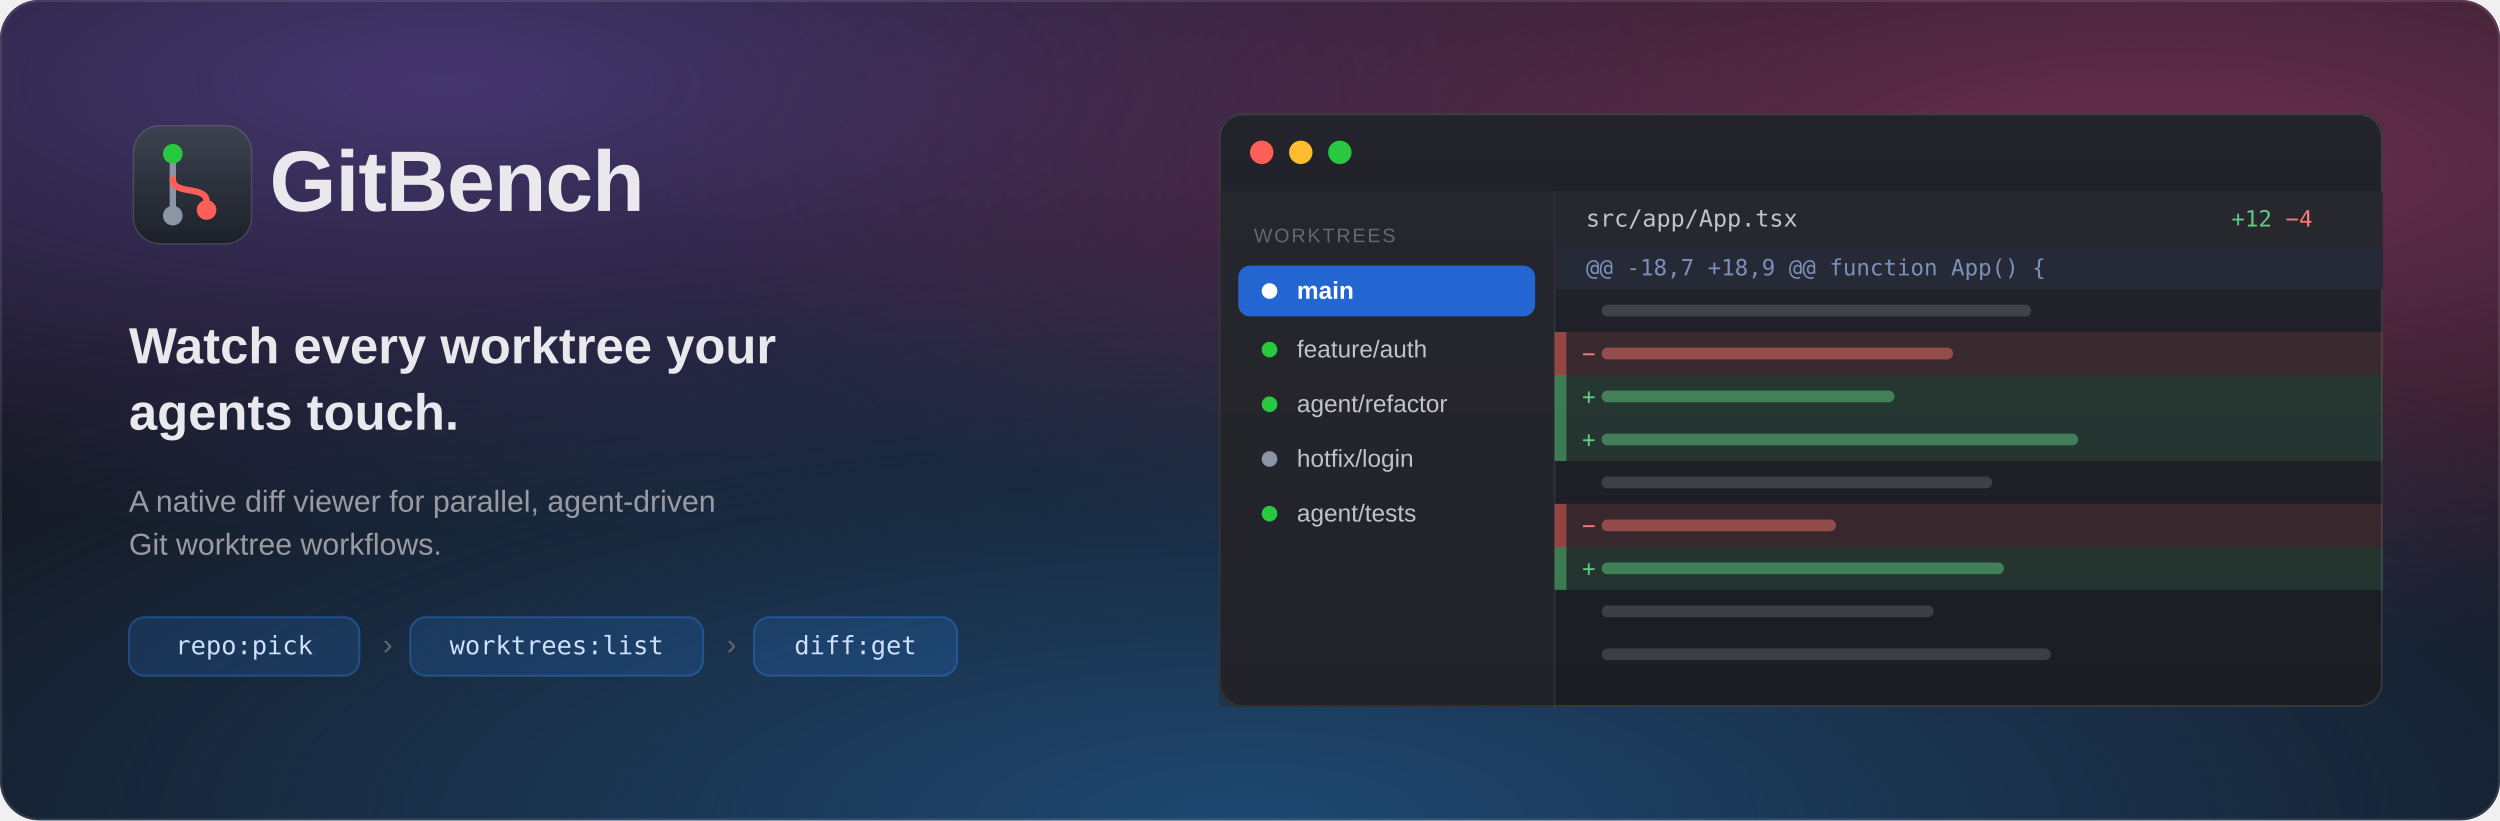
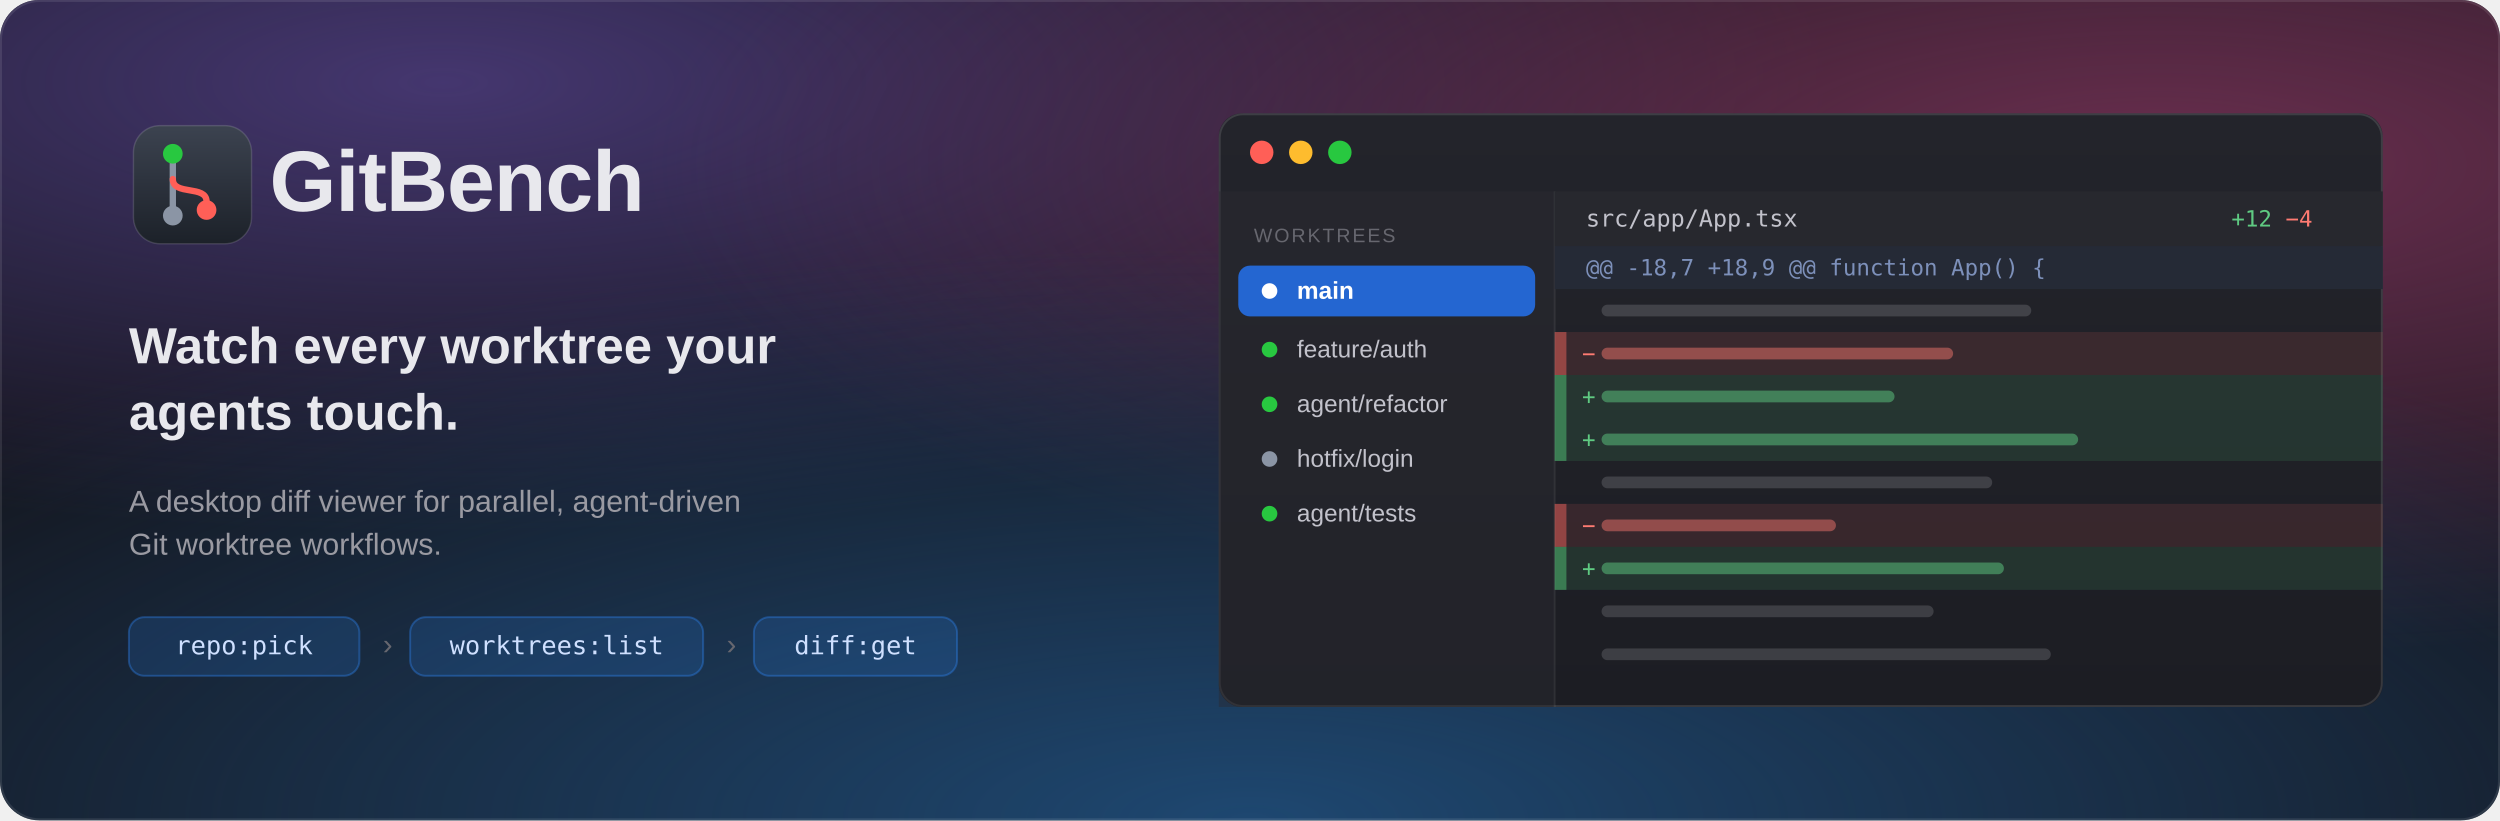
<svg xmlns="http://www.w3.org/2000/svg" width="1280" height="420" viewBox="0 0 1280 420" role="img" aria-label="GitBench — watch every worktree your agents touch">
  <defs>
    <radialGradient id="d1" cx="18%" cy="10%" r="55%">
      <stop offset="0" stop-color="#4a3a78" stop-opacity="0.9" />
      <stop offset="1" stop-color="#4a3a78" stop-opacity="0" />
    </radialGradient>
    <radialGradient id="d2" cx="86%" cy="20%" r="60%">
      <stop offset="0" stop-color="#7a3358" stop-opacity="0.85" />
      <stop offset="1" stop-color="#7a3358" stop-opacity="0" />
    </radialGradient>
    <radialGradient id="d3" cx="50%" cy="100%" r="70%">
      <stop offset="0" stop-color="#1f4d7a" stop-opacity="0.9" />
      <stop offset="1" stop-color="#1f4d7a" stop-opacity="0" />
    </radialGradient>
    <linearGradient id="gbicon" x1="0" y1="0" x2="0" y2="1">
      <stop offset="0" stop-color="#3c4350" />
      <stop offset="1" stop-color="#1c2129" />
    </linearGradient>
    <linearGradient id="winfade" x1="0" y1="0" x2="0" y2="1">
      <stop offset="0" stop-color="#23242b" />
      <stop offset="1" stop-color="#1c1d23" />
    </linearGradient>
    <style>
      .ui { font-family: 'SF Pro Display','Helvetica Neue',Arial,sans-serif; }
      .mono { font-family: 'SF Mono','JetBrains Mono',Menlo,Consolas,monospace; }
    </style>
  </defs>
  <rect width="1280" height="420" rx="20" fill="#14151c" />
  <rect width="1280" height="420" rx="20" fill="url(#d1)" />
  <rect width="1280" height="420" rx="20" fill="url(#d2)" />
  <rect width="1280" height="420" rx="20" fill="url(#d3)" />
  <rect x="0.5" y="0.5" width="1279" height="419" rx="20" fill="none" stroke="rgba(255,255,255,.10)" />
  <g transform="translate(64,60) scale(0.72)">
    <rect x="6" y="6" width="84" height="84" rx="19" fill="url(#gbicon)" />
    <rect x="6" y="6" width="84" height="84" rx="19" fill="none" stroke="rgba(255,255,255,.14)" />
    <line x1="34" y1="26" x2="34" y2="70" stroke="#8b95a5" stroke-width="4.5" stroke-linecap="round" />
    <circle cx="34" cy="26" r="7" fill="#28c840" />
    <circle cx="34" cy="70" r="7" fill="#8b95a5" />
    <path d="M34 44 C34 56 58 48 58 60" fill="none" stroke="#ff5f57" stroke-width="4.5" stroke-linecap="round" />
    <circle cx="58" cy="66" r="7" fill="#ff5f57" />
  </g>
  <text class="ui" x="138" y="108" font-size="44" font-weight="700" fill="#e8e8ed" letter-spacing="-0.5">GitBench</text>
  <text class="ui" x="66" y="186" font-size="26" font-weight="600" fill="#e8e8ed">Watch every worktree your</text>
  <text class="ui" x="66" y="220" font-size="26" font-weight="600" fill="#e8e8ed">agents touch.</text>
-   <text class="ui" x="66" y="262" font-size="15.5" fill="#9a9aa2">A native diff viewer for parallel, agent-driven</text>
+   <text class="ui" x="66" y="262" font-size="15.5" fill="#9a9aa2">A desktop diff viewer for parallel, agent-driven</text>
  <text class="ui" x="66" y="284" font-size="15.5" fill="#9a9aa2">Git worktree workflows.</text>
  <g class="mono" font-size="13" fill="#cfe0ff">
    <rect x="66" y="316" width="118" height="30" rx="8" fill="rgba(46,139,255,.16)" stroke="rgba(46,139,255,.35)" />
    <text x="125" y="335" text-anchor="middle">repo:pick</text>
    <text x="196" y="335" fill="#67676f" class="ui" font-size="15">›</text>
    <rect x="210" y="316" width="150" height="30" rx="8" fill="rgba(46,139,255,.16)" stroke="rgba(46,139,255,.35)" />
    <text x="285" y="335" text-anchor="middle">worktrees:list</text>
    <text x="372" y="335" fill="#67676f" class="ui" font-size="15">›</text>
    <rect x="386" y="316" width="104" height="30" rx="8" fill="rgba(46,139,255,.16)" stroke="rgba(46,139,255,.35)" />
    <text x="438" y="335" text-anchor="middle">diff:get</text>
  </g>
  <g transform="translate(624,58)">
    <rect x="0" y="0" width="596" height="304" rx="12" fill="url(#winfade)" />
    <rect x="0.5" y="0.5" width="595" height="303" rx="12" fill="none" stroke="rgba(255,255,255,.12)" />
    <circle cx="22" cy="20" r="6" fill="#ff5f57" />
    <circle cx="42" cy="20" r="6" fill="#febc2e" />
    <circle cx="62" cy="20" r="6" fill="#28c840" />
    <rect x="0" y="40" width="172" height="264" fill="rgba(44,44,50,.45)" />
    <line x1="172" y1="40" x2="172" y2="304" stroke="rgba(255,255,255,.07)" />
    <text class="ui" x="18" y="66" font-size="10" letter-spacing="1" fill="#67676f">WORKTREES</text>
    <rect x="10" y="78" width="152" height="26" rx="6" fill="#2466d1" />
    <circle cx="26" cy="91" r="4" fill="#ffffff" />
    <text class="ui" x="40" y="95" font-size="12.5" fill="#ffffff" font-weight="600">main</text>
    <circle cx="26" cy="121" r="4" fill="#28c840" />
    <text class="ui" x="40" y="125" font-size="12.5" fill="#c2c2cb">feature/auth</text>
    <circle cx="26" cy="149" r="4" fill="#28c840" />
    <text class="ui" x="40" y="153" font-size="12.5" fill="#c2c2cb">agent/refactor</text>
    <circle cx="26" cy="177" r="4" fill="#8b95a5" />
    <text class="ui" x="40" y="181" font-size="12.5" fill="#c2c2cb">hotfix/login</text>
    <circle cx="26" cy="205" r="4" fill="#28c840" />
    <text class="ui" x="40" y="209" font-size="12.5" fill="#c2c2cb">agent/tests</text>
    <rect x="172" y="40" width="424" height="28" fill="#27282e" />
    <text class="mono" x="188" y="58" font-size="12" fill="#c2c2cb">src/app/App.tsx</text>
    <text class="mono" x="560" y="58" font-size="11.5" text-anchor="end">
      <tspan fill="#5fcb82">+12</tspan>
      <tspan fill="#ff7b72">−4</tspan>
    </text>
    <rect x="172" y="68" width="424" height="22" fill="#252a36" />
    <text class="mono" x="188" y="83" font-size="11.5" fill="#7d90ba">@@ -18,7 +18,9 @@ function App() {</text>
    <g class="mono" font-size="11.5">
      <rect x="172" y="90" width="424" height="22" fill="none" />
      <rect x="196" y="98" width="220" height="6" rx="3" fill="rgba(232,232,237,.16)" />
      <rect x="172" y="112" width="424" height="22" fill="rgba(255,105,97,.12)" />
      <rect x="172" y="112" width="6" height="22" fill="rgba(255,105,97,.45)" />
      <text x="186" y="127" fill="#ff7b72">−</text>
      <rect x="196" y="120" width="180" height="6" rx="3" fill="rgba(255,123,114,.45)" />
      <rect x="172" y="134" width="424" height="22" fill="rgba(82,196,118,.13)" />
      <rect x="172" y="134" width="6" height="22" fill="rgba(82,196,118,.5)" />
      <text x="186" y="149" fill="#5fcb82">+</text>
      <rect x="196" y="142" width="150" height="6" rx="3" fill="rgba(95,203,130,.5)" />
      <rect x="172" y="156" width="424" height="22" fill="rgba(82,196,118,.13)" />
      <rect x="172" y="156" width="6" height="22" fill="rgba(82,196,118,.5)" />
      <text x="186" y="171" fill="#5fcb82">+</text>
      <rect x="196" y="164" width="244" height="6" rx="3" fill="rgba(95,203,130,.5)" />
      <rect x="196" y="186" width="200" height="6" rx="3" fill="rgba(232,232,237,.16)" />
      <rect x="172" y="200" width="424" height="22" fill="rgba(255,105,97,.12)" />
      <rect x="172" y="200" width="6" height="22" fill="rgba(255,105,97,.45)" />
      <text x="186" y="215" fill="#ff7b72">−</text>
      <rect x="196" y="208" width="120" height="6" rx="3" fill="rgba(255,123,114,.45)" />
      <rect x="172" y="222" width="424" height="22" fill="rgba(82,196,118,.13)" />
      <rect x="172" y="222" width="6" height="22" fill="rgba(82,196,118,.5)" />
      <text x="186" y="237" fill="#5fcb82">+</text>
      <rect x="196" y="230" width="206" height="6" rx="3" fill="rgba(95,203,130,.5)" />
      <rect x="196" y="252" width="170" height="6" rx="3" fill="rgba(232,232,237,.16)" />
      <rect x="196" y="274" width="230" height="6" rx="3" fill="rgba(232,232,237,.16)" />
    </g>
  </g>
</svg>
